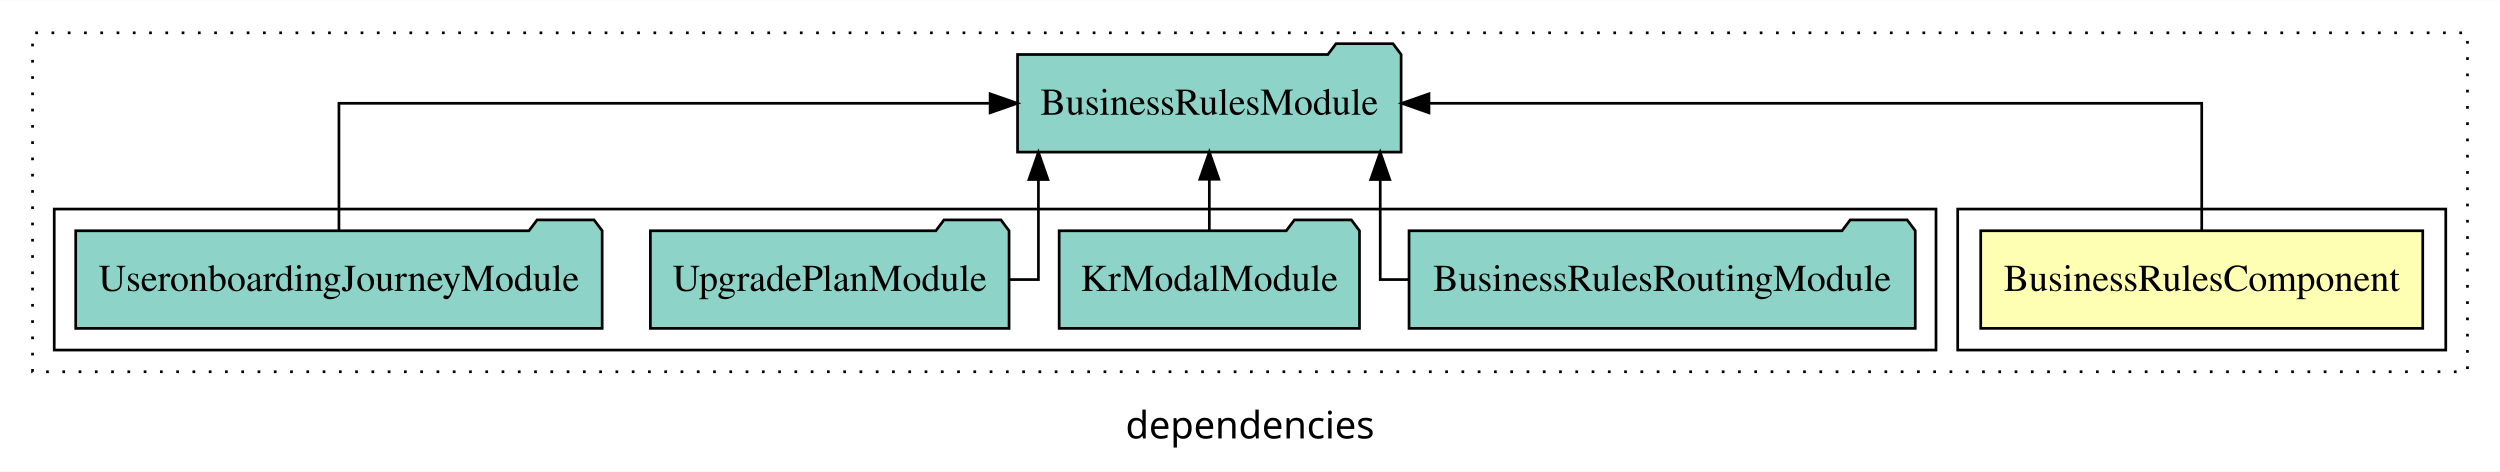
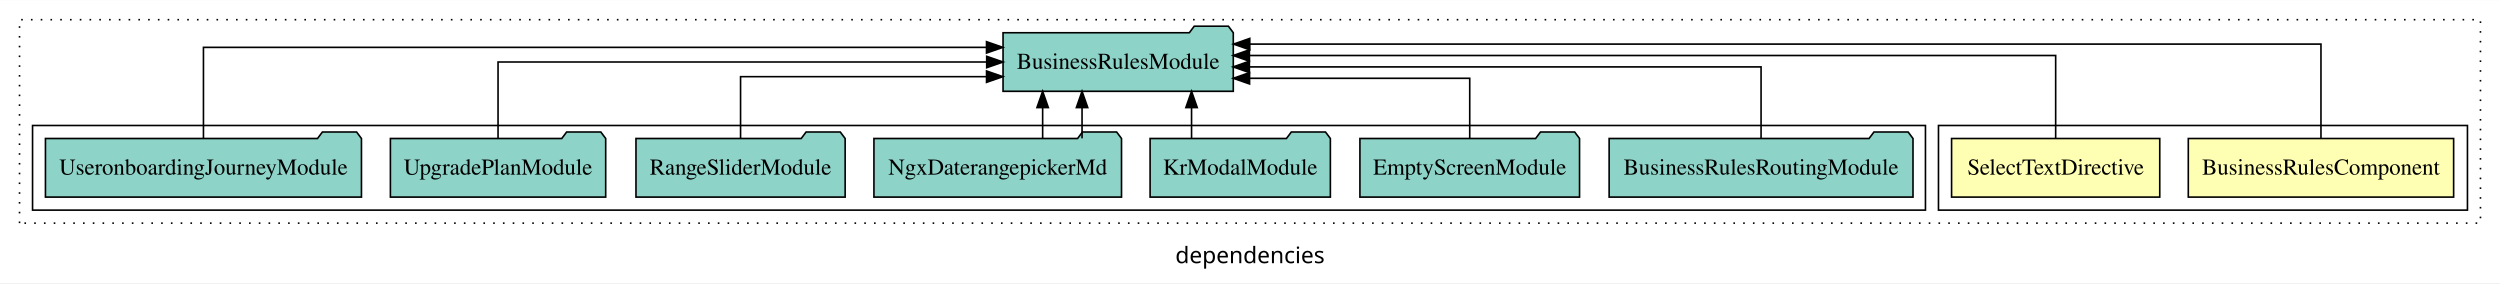
- <svg xmlns="http://www.w3.org/2000/svg" width="922pt" height="174pt" viewBox="0.00 0.00 922.00 173.80">
+ <svg xmlns="http://www.w3.org/2000/svg" width="1536pt" height="174pt" viewBox="0.00 0.00 1536.00 173.80">
  <g id="graph0" class="graph" transform="scale(1 1) rotate(0) translate(4 169.8)">
-     <polygon fill="white" stroke="transparent" points="-4,4 -4,-169.8 918,-169.8 918,4 -4,4" />
-     <text text-anchor="middle" x="457" y="-8.2" font-family="sans-serif" font-size="14.00">dependencies</text>
+     <polygon fill="white" stroke="transparent" points="-4,4 -4,-169.8 1532,-169.8 1532,4 -4,4" />
+     <text text-anchor="middle" x="764" y="-8.2" font-family="sans-serif" font-size="14.00">dependencies</text>
    <g id="clust1" class="cluster">
-       <polygon fill="none" stroke="black" stroke-dasharray="1,5" points="8,-32.8 8,-157.8 906,-157.8 906,-32.8 8,-32.8" />
+       <polygon fill="none" stroke="black" stroke-dasharray="1,5" points="8,-32.8 8,-157.8 1520,-157.8 1520,-32.8 8,-32.8" />
    </g>
    <g id="clust2" class="cluster">
-       <polygon fill="none" stroke="black" points="718,-40.8 718,-92.8 898,-92.8 898,-40.8 718,-40.8" />
+       <polygon fill="none" stroke="black" points="1187,-40.8 1187,-92.8 1512,-92.8 1512,-40.8 1187,-40.8" />
    </g>
-     <g id="clust4" class="cluster">
-       <polygon fill="none" stroke="black" points="16,-40.8 16,-92.8 710,-92.8 710,-40.8 16,-40.8" />
+     <g id="clust5" class="cluster">
+       <polygon fill="none" stroke="black" points="16,-40.8 16,-92.8 1179,-92.8 1179,-40.8 16,-40.8" />
    </g>
    <g id="node1" class="node">
-       <polygon fill="#ffffb3" stroke="black" points="889.51,-84.8 726.49,-84.8 726.49,-48.8 889.51,-48.8 889.51,-84.8" />
-       <text text-anchor="middle" x="808" y="-62.6" font-family="Times,serif" font-size="14.00">BusinessRulesComponent</text>
+       <polygon fill="#ffffb3" stroke="black" points="1503.51,-84.8 1340.49,-84.8 1340.49,-48.8 1503.51,-48.8 1503.51,-84.8" />
+       <text text-anchor="middle" x="1422" y="-62.6" font-family="Times,serif" font-size="14.00">BusinessRulesComponent</text>
+     </g>
+     <g id="node3" class="node">
+       <polygon fill="#8dd3c7" stroke="black" points="753.73,-149.8 750.73,-153.8 729.73,-153.8 726.73,-149.8 612.27,-149.8 612.27,-113.8 753.73,-113.8 753.73,-149.8" />
+       <text text-anchor="middle" x="683" y="-127.6" font-family="Times,serif" font-size="14.00">BusinessRulesModule</text>
+     </g>
+     <g id="edge1" class="edge">
+       <path fill="none" stroke="black" d="M1422,-84.81C1422,-107.29 1422,-142.8 1422,-142.8 1422,-142.8 763.86,-142.8 763.86,-142.8" />
+       <polygon fill="black" stroke="black" points="763.86,-139.3 753.86,-142.8 763.86,-146.3 763.86,-139.3" />
    </g>
    <g id="node2" class="node">
-       <polygon fill="#8dd3c7" stroke="black" points="512.73,-149.8 509.73,-153.8 488.73,-153.8 485.73,-149.8 371.27,-149.8 371.27,-113.8 512.73,-113.8 512.73,-149.8" />
-       <text text-anchor="middle" x="442" y="-127.6" font-family="Times,serif" font-size="14.00">BusinessRulesModule</text>
-     </g>
-     <g id="edge1" class="edge">
-       <path fill="none" stroke="black" d="M808,-84.91C808,-104.14 808,-131.8 808,-131.8 808,-131.8 523,-131.8 523,-131.8" />
-       <polygon fill="black" stroke="black" points="523,-128.3 513,-131.8 523,-135.3 523,-128.3" />
-     </g>
-     <g id="node3" class="node">
-       <polygon fill="#8dd3c7" stroke="black" points="702.35,-84.8 699.35,-88.8 678.35,-88.8 675.35,-84.8 515.65,-84.8 515.65,-48.8 702.35,-48.8 702.35,-84.8" />
-       <text text-anchor="middle" x="609" y="-62.6" font-family="Times,serif" font-size="14.00">BusinessRulesRoutingModule</text>
+       <polygon fill="#ffffb3" stroke="black" points="1322.95,-84.8 1195.05,-84.8 1195.05,-48.8 1322.95,-48.8 1322.95,-84.8" />
+       <text text-anchor="middle" x="1259" y="-62.6" font-family="Times,serif" font-size="14.00">SelectTextDirective</text>
    </g>
    <g id="edge2" class="edge">
-       <path fill="none" stroke="black" d="M515.76,-66.8C509.15,-66.8 505.03,-66.8 505.03,-66.8 505.03,-66.8 505.03,-103.69 505.03,-103.69" />
-       <polygon fill="black" stroke="black" points="501.53,-103.69 505.03,-113.69 508.53,-103.69 501.53,-103.69" />
+       <path fill="none" stroke="black" d="M1259,-84.93C1259,-105.37 1259,-135.8 1259,-135.8 1259,-135.8 763.63,-135.8 763.63,-135.8" />
+       <polygon fill="black" stroke="black" points="763.63,-132.3 753.63,-135.8 763.63,-139.3 763.63,-132.3" />
    </g>
    <g id="node4" class="node">
-       <polygon fill="#8dd3c7" stroke="black" points="497.38,-84.8 494.38,-88.8 473.38,-88.8 470.38,-84.8 386.62,-84.8 386.62,-48.8 497.38,-48.8 497.38,-84.8" />
-       <text text-anchor="middle" x="442" y="-62.6" font-family="Times,serif" font-size="14.00">KrModalModule</text>
+       <polygon fill="#8dd3c7" stroke="black" points="1171.35,-84.8 1168.35,-88.8 1147.35,-88.8 1144.35,-84.8 984.65,-84.8 984.65,-48.8 1171.35,-48.8 1171.35,-84.8" />
+       <text text-anchor="middle" x="1078" y="-62.6" font-family="Times,serif" font-size="14.00">BusinessRulesRoutingModule</text>
    </g>
    <g id="edge3" class="edge">
-       <path fill="none" stroke="black" d="M442,-84.91C442,-84.91 442,-103.79 442,-103.79" />
-       <polygon fill="black" stroke="black" points="438.5,-103.79 442,-113.79 445.5,-103.79 438.5,-103.79" />
+       <path fill="none" stroke="black" d="M1078,-85.07C1078,-103.36 1078,-128.8 1078,-128.8 1078,-128.8 763.62,-128.8 763.62,-128.8" />
+       <polygon fill="black" stroke="black" points="763.62,-125.3 753.62,-128.8 763.62,-132.3 763.62,-125.3" />
    </g>
    <g id="node5" class="node">
+       <polygon fill="#8dd3c7" stroke="black" points="966.47,-84.8 963.47,-88.8 942.47,-88.8 939.47,-84.8 831.53,-84.8 831.53,-48.8 966.47,-48.8 966.47,-84.8" />
+       <text text-anchor="middle" x="899" y="-62.6" font-family="Times,serif" font-size="14.00">EmptyScreenModule</text>
+     </g>
+     <g id="edge4" class="edge">
+       <path fill="none" stroke="black" d="M899,-84.81C899,-100.85 899,-121.8 899,-121.8 899,-121.8 763.73,-121.8 763.73,-121.8" />
+       <polygon fill="black" stroke="black" points="763.73,-118.3 753.73,-121.8 763.73,-125.3 763.73,-118.3" />
+     </g>
+     <g id="node6" class="node">
+       <polygon fill="#8dd3c7" stroke="black" points="813.38,-84.8 810.38,-88.8 789.38,-88.8 786.38,-84.8 702.62,-84.8 702.62,-48.8 813.38,-48.8 813.38,-84.8" />
+       <text text-anchor="middle" x="758" y="-62.6" font-family="Times,serif" font-size="14.00">KrModalModule</text>
+     </g>
+     <g id="edge5" class="edge">
+       <path fill="none" stroke="black" d="M728.09,-84.91C728.09,-84.91 728.09,-103.79 728.09,-103.79" />
+       <polygon fill="black" stroke="black" points="724.59,-103.79 728.09,-113.79 731.59,-103.79 724.59,-103.79" />
+     </g>
+     <g id="node7" class="node">
+       <polygon fill="#8dd3c7" stroke="black" points="685.06,-84.8 682.06,-88.8 661.06,-88.8 658.06,-84.8 532.94,-84.8 532.94,-48.8 685.06,-48.8 685.06,-84.8" />
+       <text text-anchor="middle" x="609" y="-62.6" font-family="Times,serif" font-size="14.00">NgxDaterangepickerMd</text>
+     </g>
+     <g id="edge6" class="edge">
+       <path fill="none" stroke="black" d="M636.6,-84.91C636.6,-84.91 636.6,-103.79 636.6,-103.79" />
+       <polygon fill="black" stroke="black" points="633.1,-103.79 636.6,-113.79 640.1,-103.79 633.1,-103.79" />
+     </g>
+     <g id="edge7" class="edge">
+       <path fill="none" stroke="black" d="M660.81,-84.91C660.81,-84.91 660.81,-103.79 660.81,-103.79" />
+       <polygon fill="black" stroke="black" points="657.31,-103.79 660.81,-113.79 664.31,-103.79 657.31,-103.79" />
+     </g>
+     <g id="node8" class="node">
+       <polygon fill="#8dd3c7" stroke="black" points="515.26,-84.8 512.26,-88.8 491.26,-88.8 488.26,-84.8 386.74,-84.8 386.74,-48.8 515.26,-48.8 515.26,-84.8" />
+       <text text-anchor="middle" x="451" y="-62.6" font-family="Times,serif" font-size="14.00">RangeSliderModule</text>
+     </g>
+     <g id="edge8" class="edge">
+       <path fill="none" stroke="black" d="M451,-84.83C451,-101.2 451,-122.8 451,-122.8 451,-122.8 602.13,-122.8 602.13,-122.8" />
+       <polygon fill="black" stroke="black" points="602.13,-126.3 612.13,-122.8 602.13,-119.3 602.13,-126.3" />
+     </g>
+     <g id="node9" class="node">
      <polygon fill="#8dd3c7" stroke="black" points="368.14,-84.8 365.14,-88.8 344.14,-88.8 341.14,-84.8 235.86,-84.8 235.86,-48.8 368.14,-48.8 368.14,-84.8" />
      <text text-anchor="middle" x="302" y="-62.6" font-family="Times,serif" font-size="14.00">UpgradePlanModule</text>
    </g>
-     <g id="edge4" class="edge">
-       <path fill="none" stroke="black" d="M368.27,-66.8C374.75,-66.8 378.97,-66.8 378.97,-66.8 378.97,-66.8 378.97,-103.69 378.97,-103.69" />
-       <polygon fill="black" stroke="black" points="375.47,-103.69 378.97,-113.69 382.47,-103.69 375.47,-103.69" />
+     <g id="edge9" class="edge">
+       <path fill="none" stroke="black" d="M302,-84.91C302,-104.14 302,-131.8 302,-131.8 302,-131.8 602.23,-131.8 602.23,-131.8" />
+       <polygon fill="black" stroke="black" points="602.23,-135.3 612.23,-131.8 602.23,-128.3 602.23,-135.3" />
    </g>
-     <g id="node6" class="node">
+     <g id="node10" class="node">
      <polygon fill="#8dd3c7" stroke="black" points="218.08,-84.8 215.08,-88.8 194.08,-88.8 191.08,-84.8 23.92,-84.8 23.92,-48.8 218.08,-48.8 218.08,-84.8" />
      <text text-anchor="middle" x="121" y="-62.6" font-family="Times,serif" font-size="14.00">UseronboardingJourneyModule</text>
    </g>
-     <g id="edge5" class="edge">
-       <path fill="none" stroke="black" d="M121,-84.91C121,-104.14 121,-131.8 121,-131.8 121,-131.8 361.16,-131.8 361.16,-131.8" />
-       <polygon fill="black" stroke="black" points="361.16,-135.3 371.16,-131.8 361.16,-128.3 361.16,-135.3" />
+     <g id="edge10" class="edge">
+       <path fill="none" stroke="black" d="M121,-85.09C121,-107.01 121,-140.8 121,-140.8 121,-140.8 602.11,-140.8 602.11,-140.8" />
+       <polygon fill="black" stroke="black" points="602.11,-144.3 612.11,-140.8 602.11,-137.3 602.11,-144.3" />
    </g>
  </g>
</svg>
